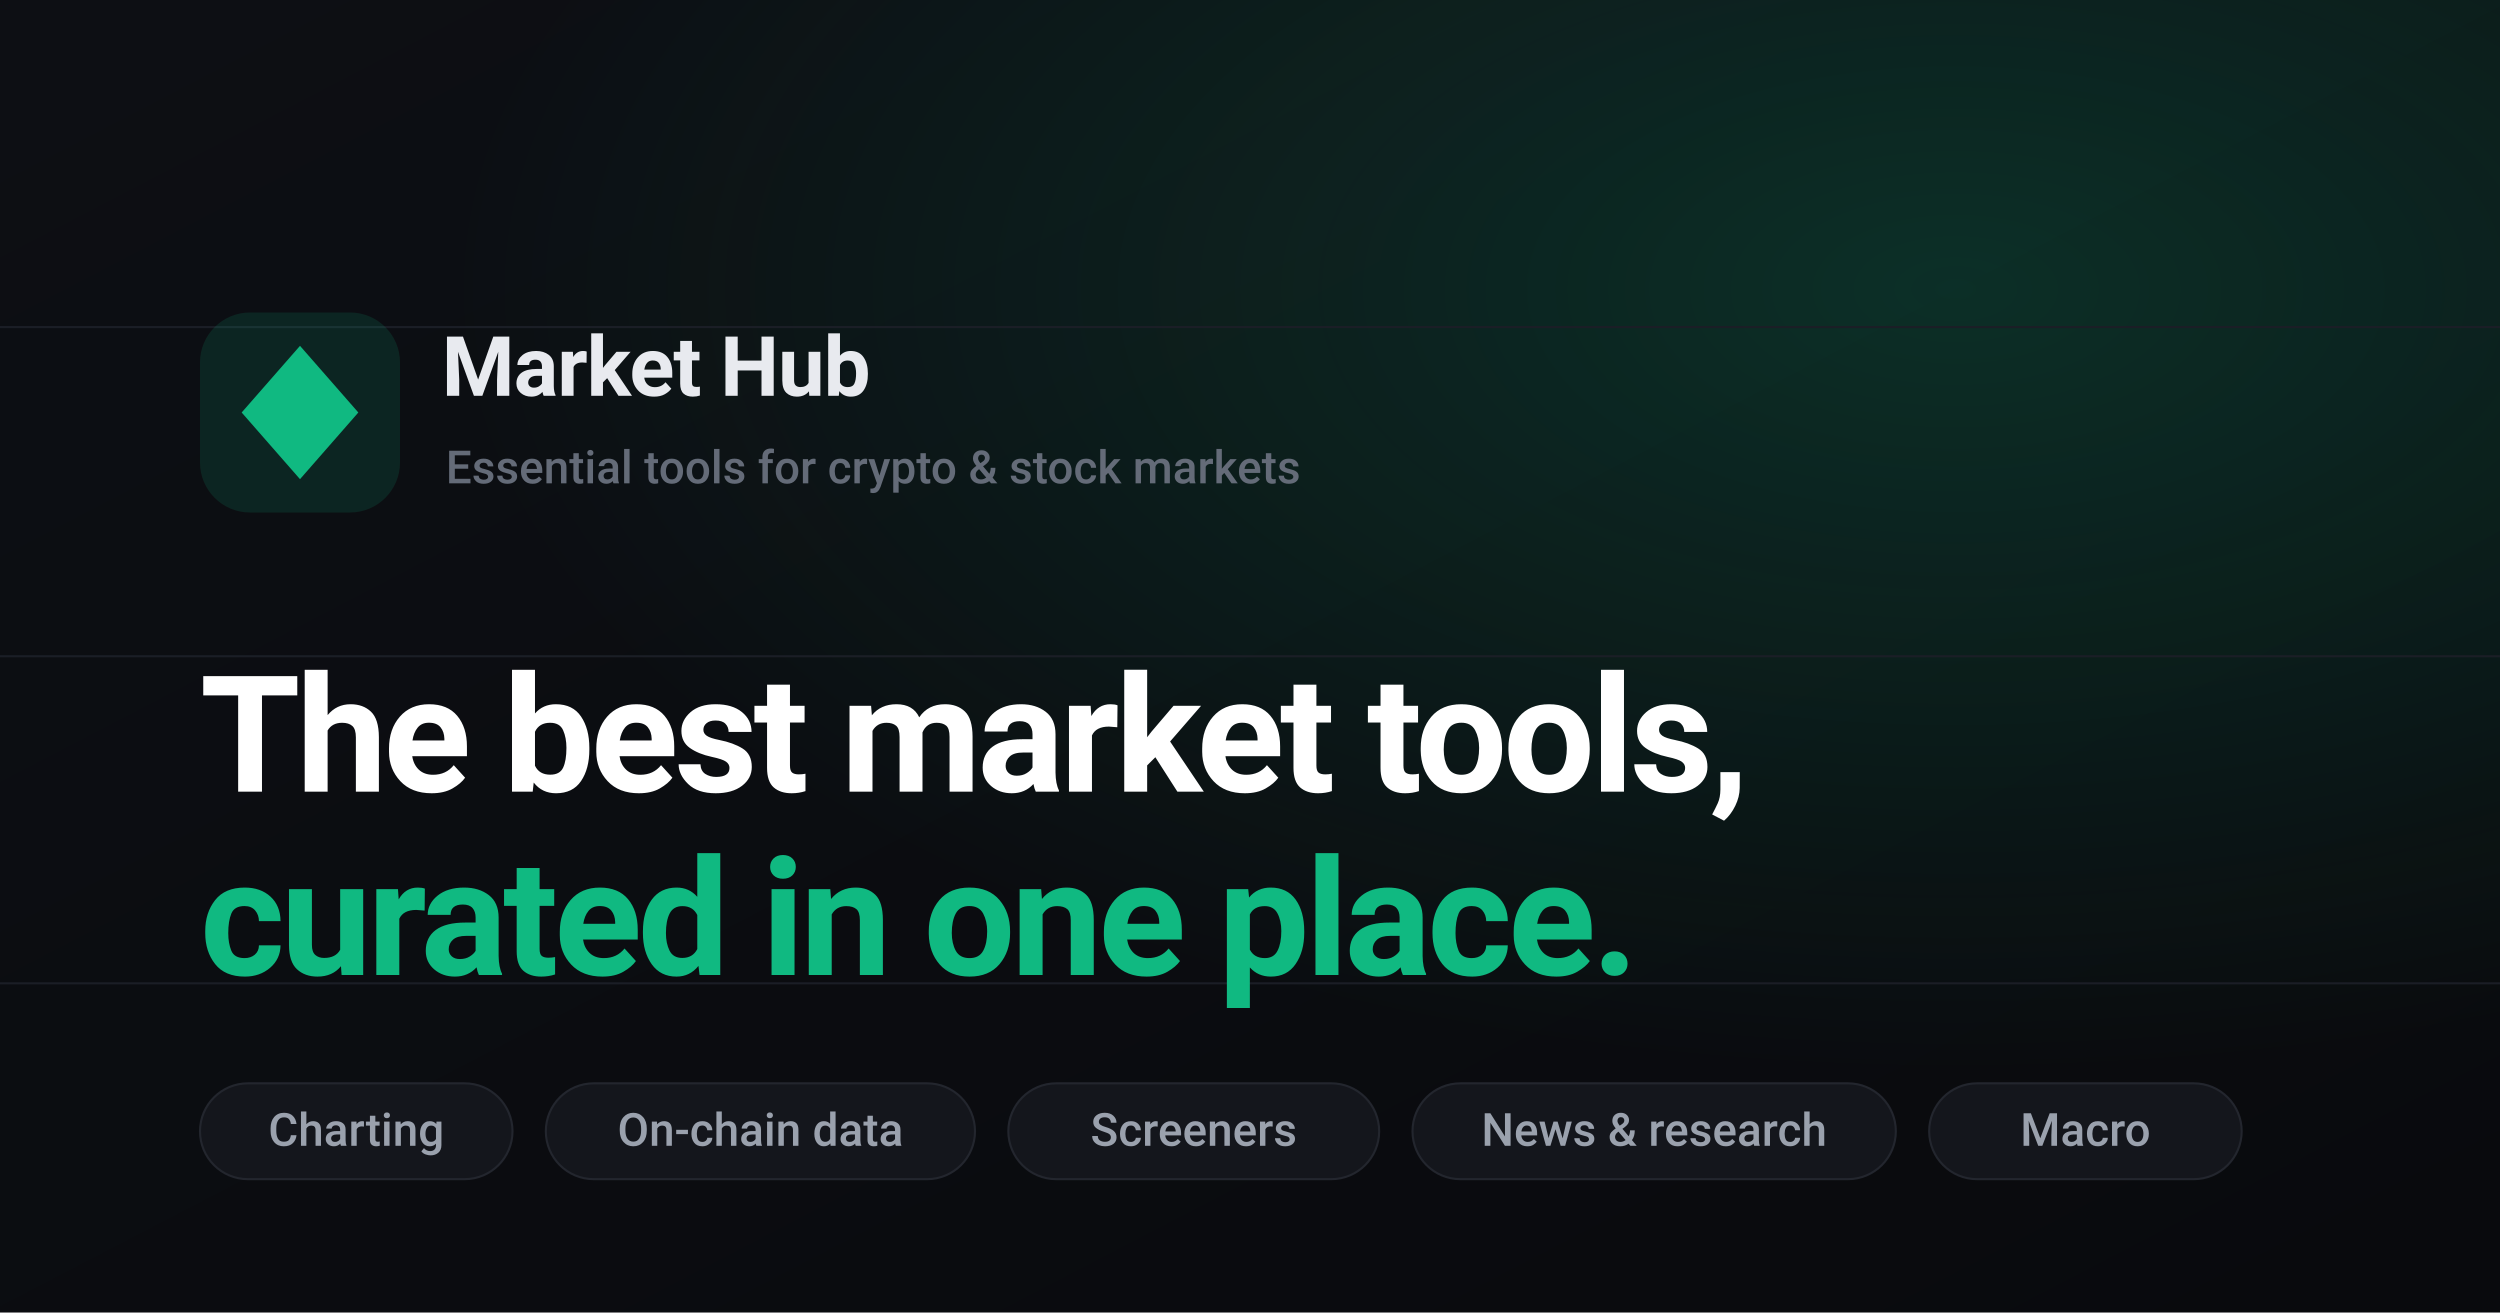
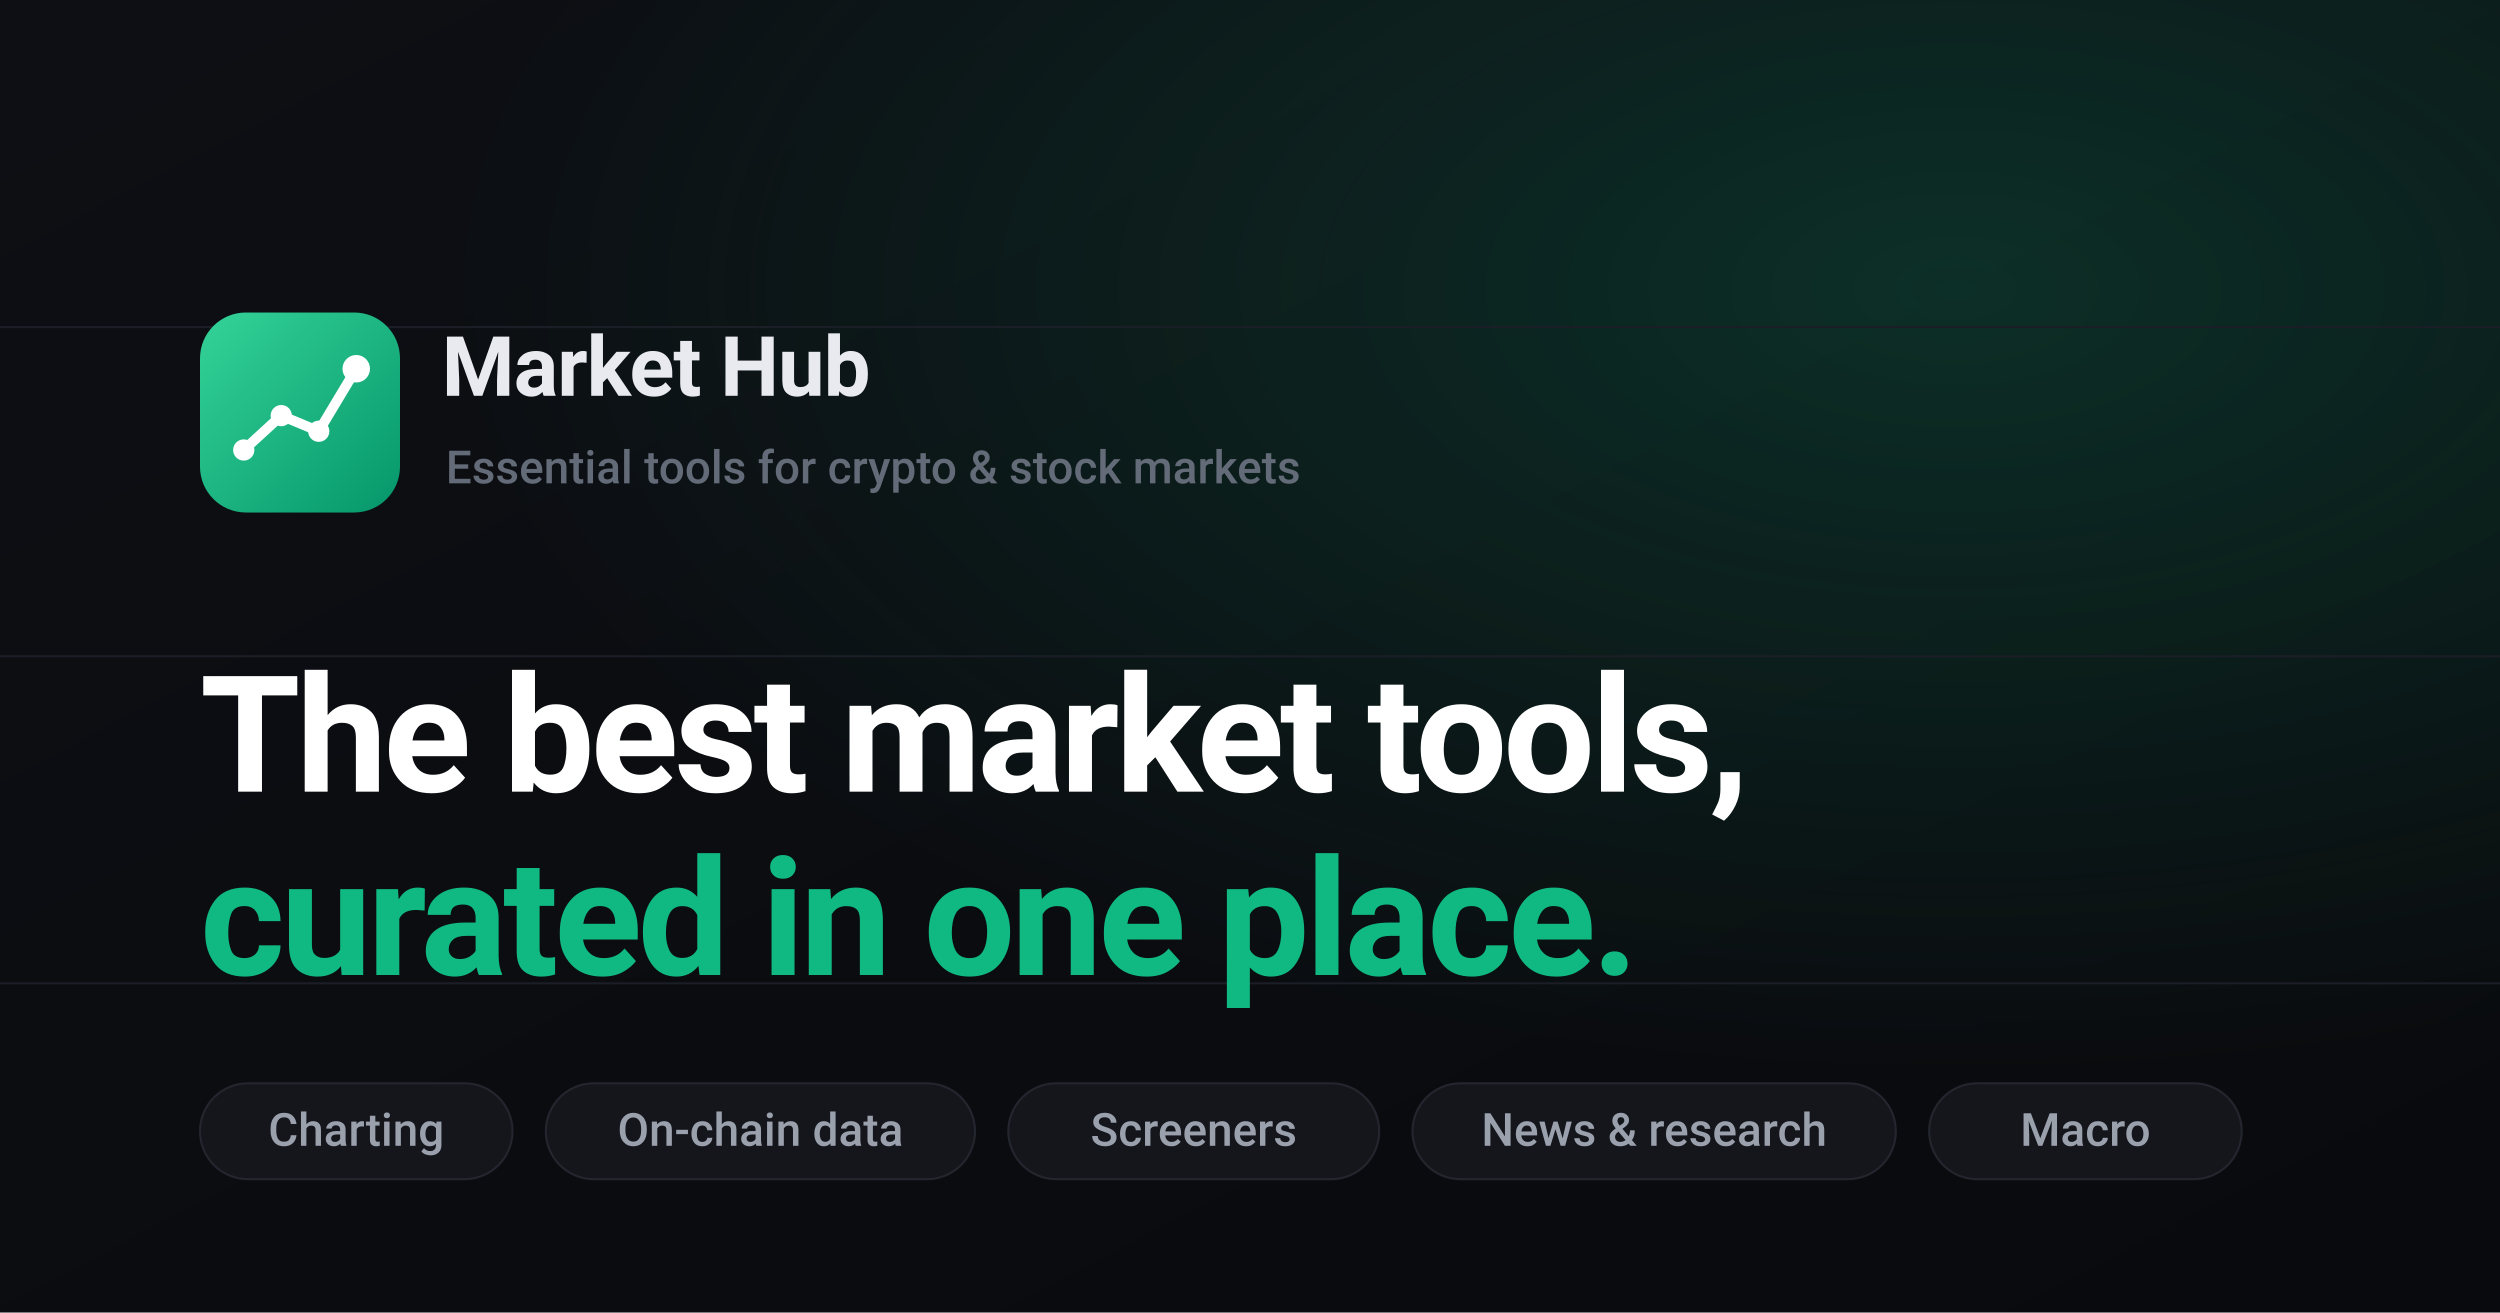
<svg xmlns="http://www.w3.org/2000/svg" width="1200" height="630" viewBox="0 0 1200 630" font-family="-apple-system, BlinkMacSystemFont, 'Segoe UI', Roboto, Helvetica, Arial, sans-serif">
  <defs>
    <linearGradient id="bg" x1="0" y1="0" x2="1" y2="1">
      <stop offset="0" stop-color="#0d0f14" />
      <stop offset="1" stop-color="#090a0d" />
    </linearGradient>
    <radialGradient id="glow" cx="0.78" cy="0.22" r="0.6">
      <stop offset="0" stop-color="#10b981" stop-opacity="0.20" />
      <stop offset="1" stop-color="#10b981" stop-opacity="0" />
    </radialGradient>
+     <linearGradient id="mark" x1="0" y1="0" x2="1" y2="1">
+       <stop offset="0" stop-color="#34d399" />
+       <stop offset="1" stop-color="#059669" />
+     </linearGradient>
  </defs>
  <rect width="1200" height="630" fill="url(#bg)" />
  <rect width="1200" height="630" fill="url(#glow)" />
  <g stroke="#1b1e26" stroke-width="1">
    <line x1="0" y1="157" x2="1200" y2="157" />
    <line x1="0" y1="315" x2="1200" y2="315" />
    <line x1="0" y1="472" x2="1200" y2="472" />
  </g>
  <g transform="translate(96, 150)">
-     <rect width="96" height="96" rx="24" fill="#10b981" opacity="0.14" />
-     <path d="M48 16l28 32-28 32-28-32z" fill="#10b981" />
+     <rect width="96" height="96" rx="22" fill="url(#mark)" />
+     <polyline points="21,66 39,49.5 57,57 75,27" fill="none" stroke="#ffffff" stroke-width="4.8" stroke-linecap="round" stroke-linejoin="round" />
+     <g fill="#ffffff">
+       <circle cx="21" cy="66" r="5.1" />
+       <circle cx="39" cy="49.5" r="5.1" />
+       <circle cx="57" cy="57" r="5.1" />
+       <circle cx="75" cy="27" r="6.6" />
+     </g>
  </g>
  <text x="212" y="190" fill="#e8eaef" font-size="40" font-weight="600" letter-spacing="-0.5">Market Hub</text>
  <text x="214" y="232" fill="#646b78" font-size="22" font-weight="500">Essential tools for crypto &amp; stock markets</text>
  <text x="96" y="380" fill="#ffffff" font-size="78" font-weight="700" letter-spacing="-2">The best market tools,</text>
  <text x="96" y="468" fill="#10b981" font-size="78" font-weight="700" letter-spacing="-2">curated in one place.</text>
  <g transform="translate(96, 520)" font-size="22" font-weight="500">
    <g>
      <rect width="150" height="46" rx="23" fill="#14161c" stroke="#23262e" />
      <text x="75" y="30" fill="#9aa1ad" text-anchor="middle">Charting</text>
    </g>
    <g transform="translate(166,0)">
      <rect width="206" height="46" rx="23" fill="#14161c" stroke="#23262e" />
      <text x="103" y="30" fill="#9aa1ad" text-anchor="middle">On-chain data</text>
    </g>
    <g transform="translate(388,0)">
      <rect width="178" height="46" rx="23" fill="#14161c" stroke="#23262e" />
      <text x="89" y="30" fill="#9aa1ad" text-anchor="middle">Screeners</text>
    </g>
    <g transform="translate(582,0)">
      <rect width="232" height="46" rx="23" fill="#14161c" stroke="#23262e" />
      <text x="116" y="30" fill="#9aa1ad" text-anchor="middle">News &amp; research</text>
    </g>
    <g transform="translate(830,0)">
      <rect width="150" height="46" rx="23" fill="#14161c" stroke="#23262e" />
      <text x="75" y="30" fill="#9aa1ad" text-anchor="middle">Macro</text>
    </g>
  </g>
</svg>
